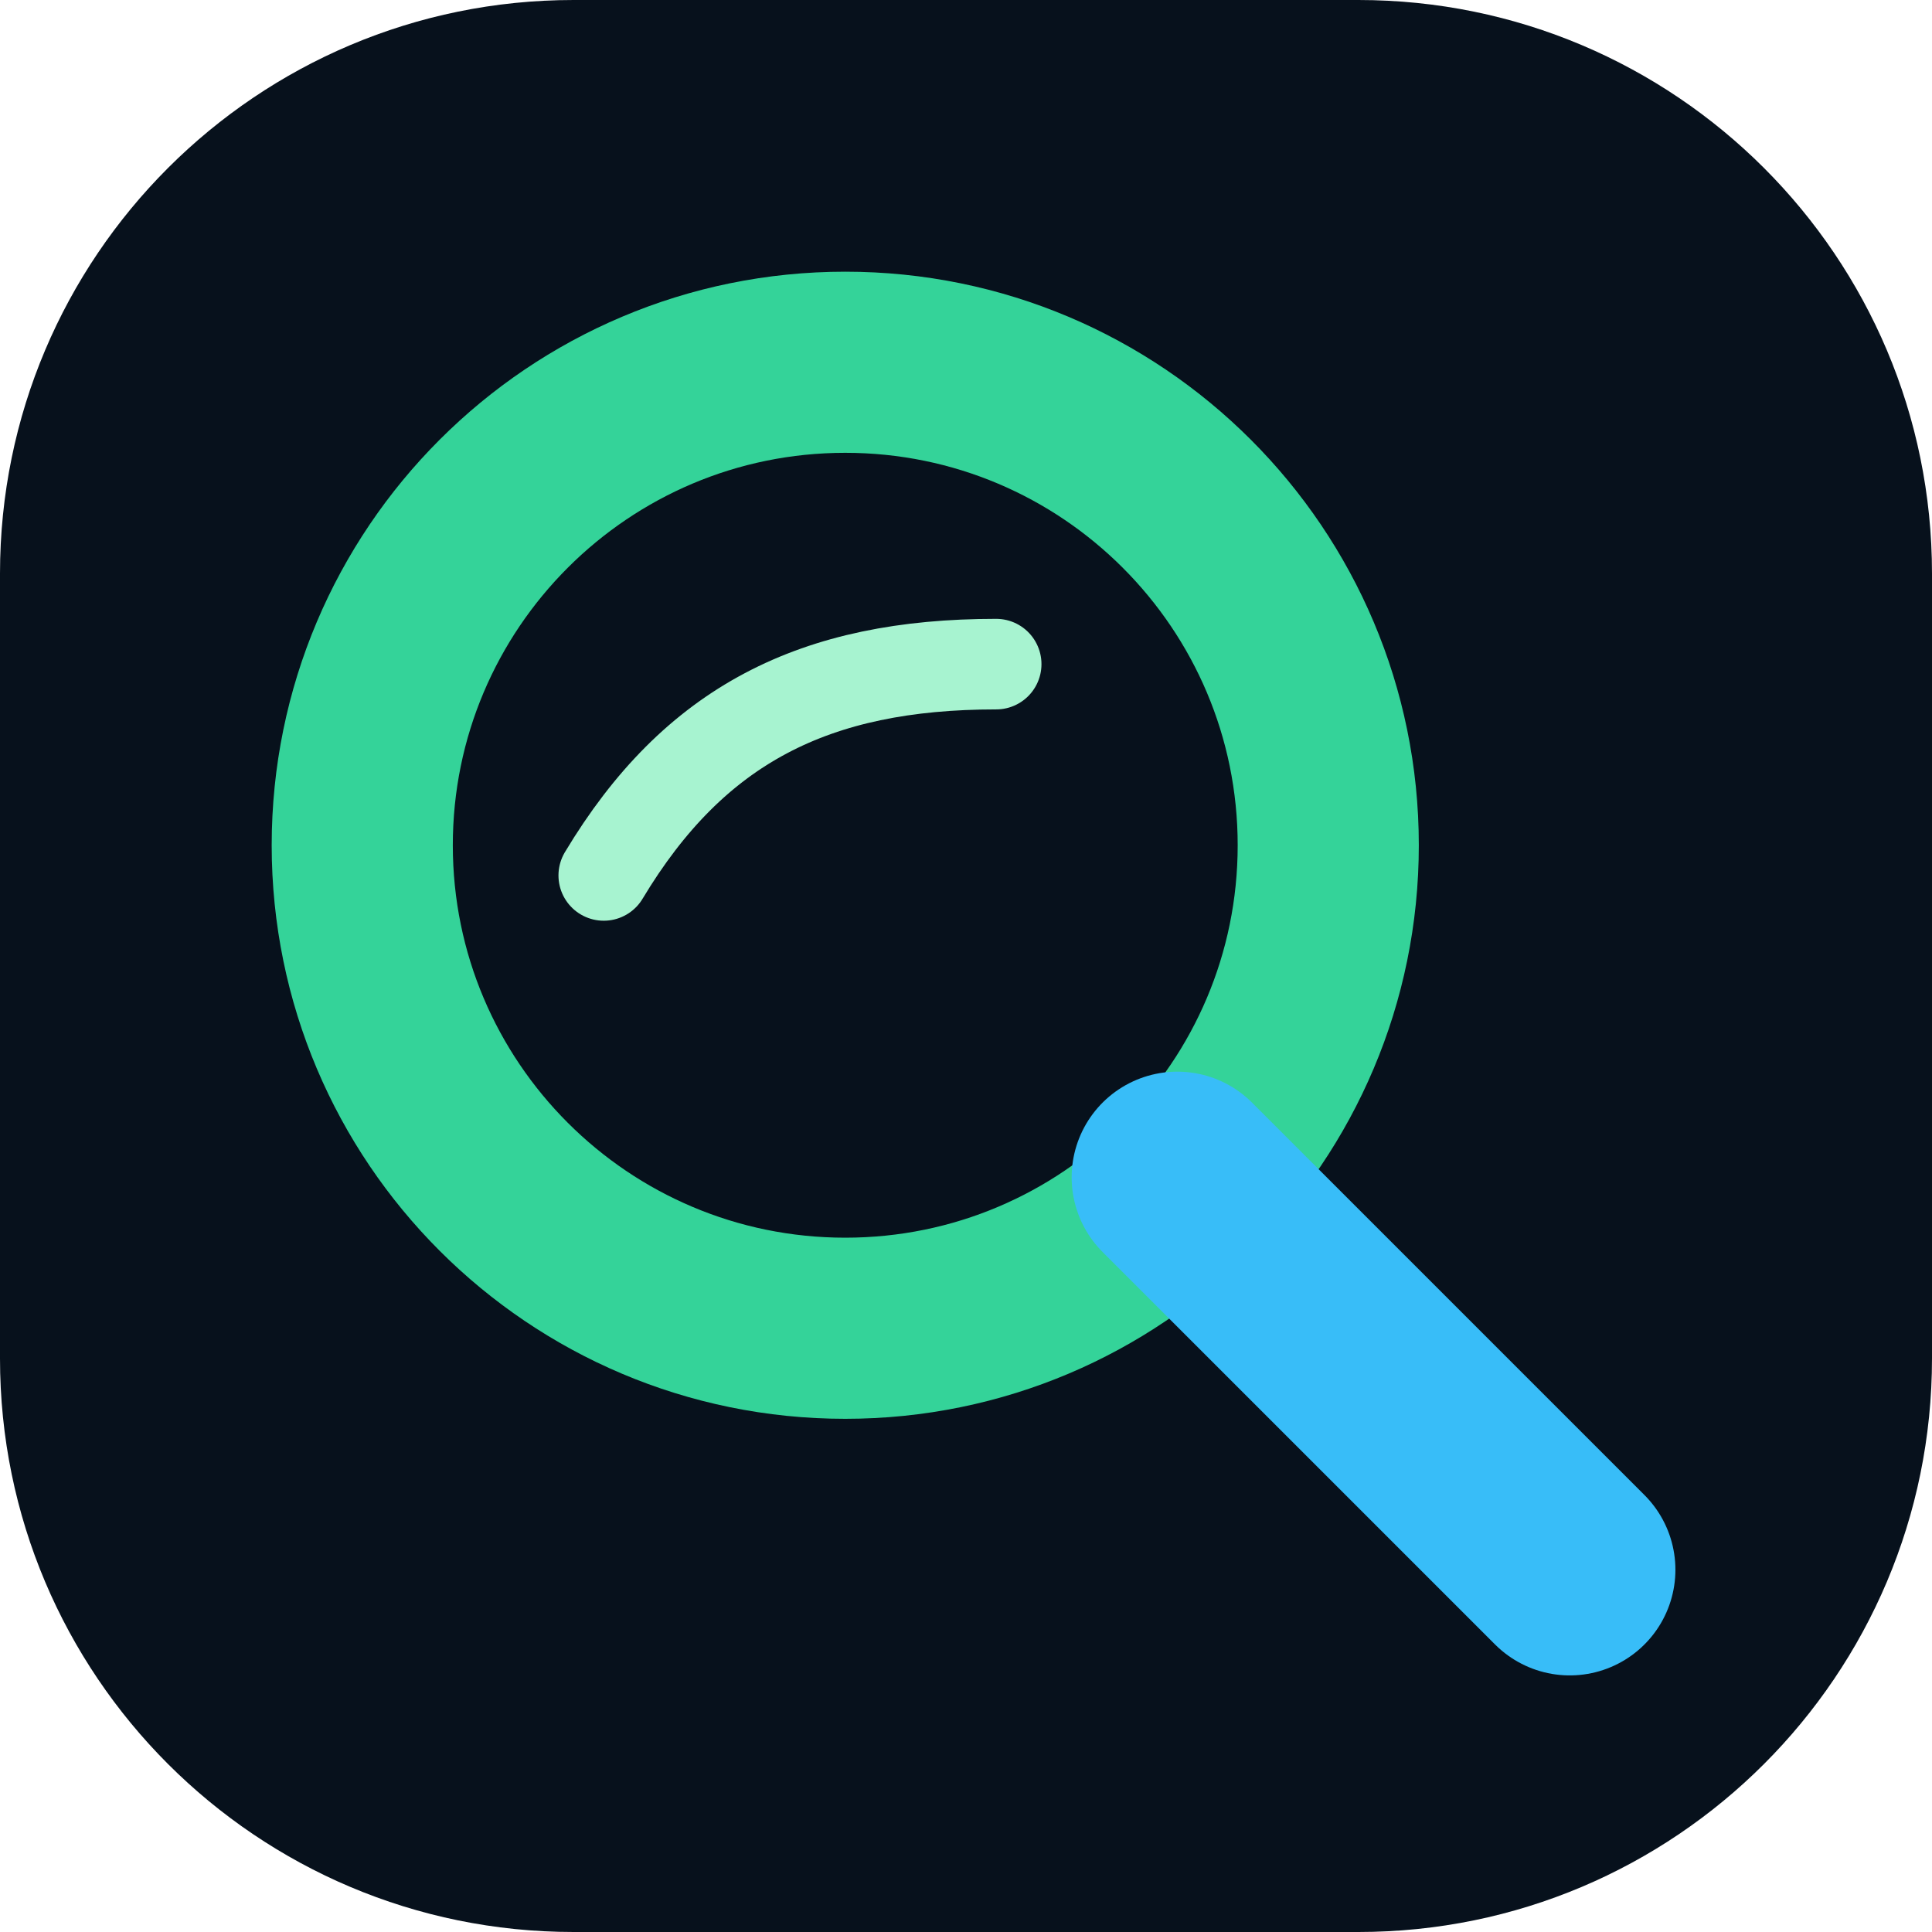
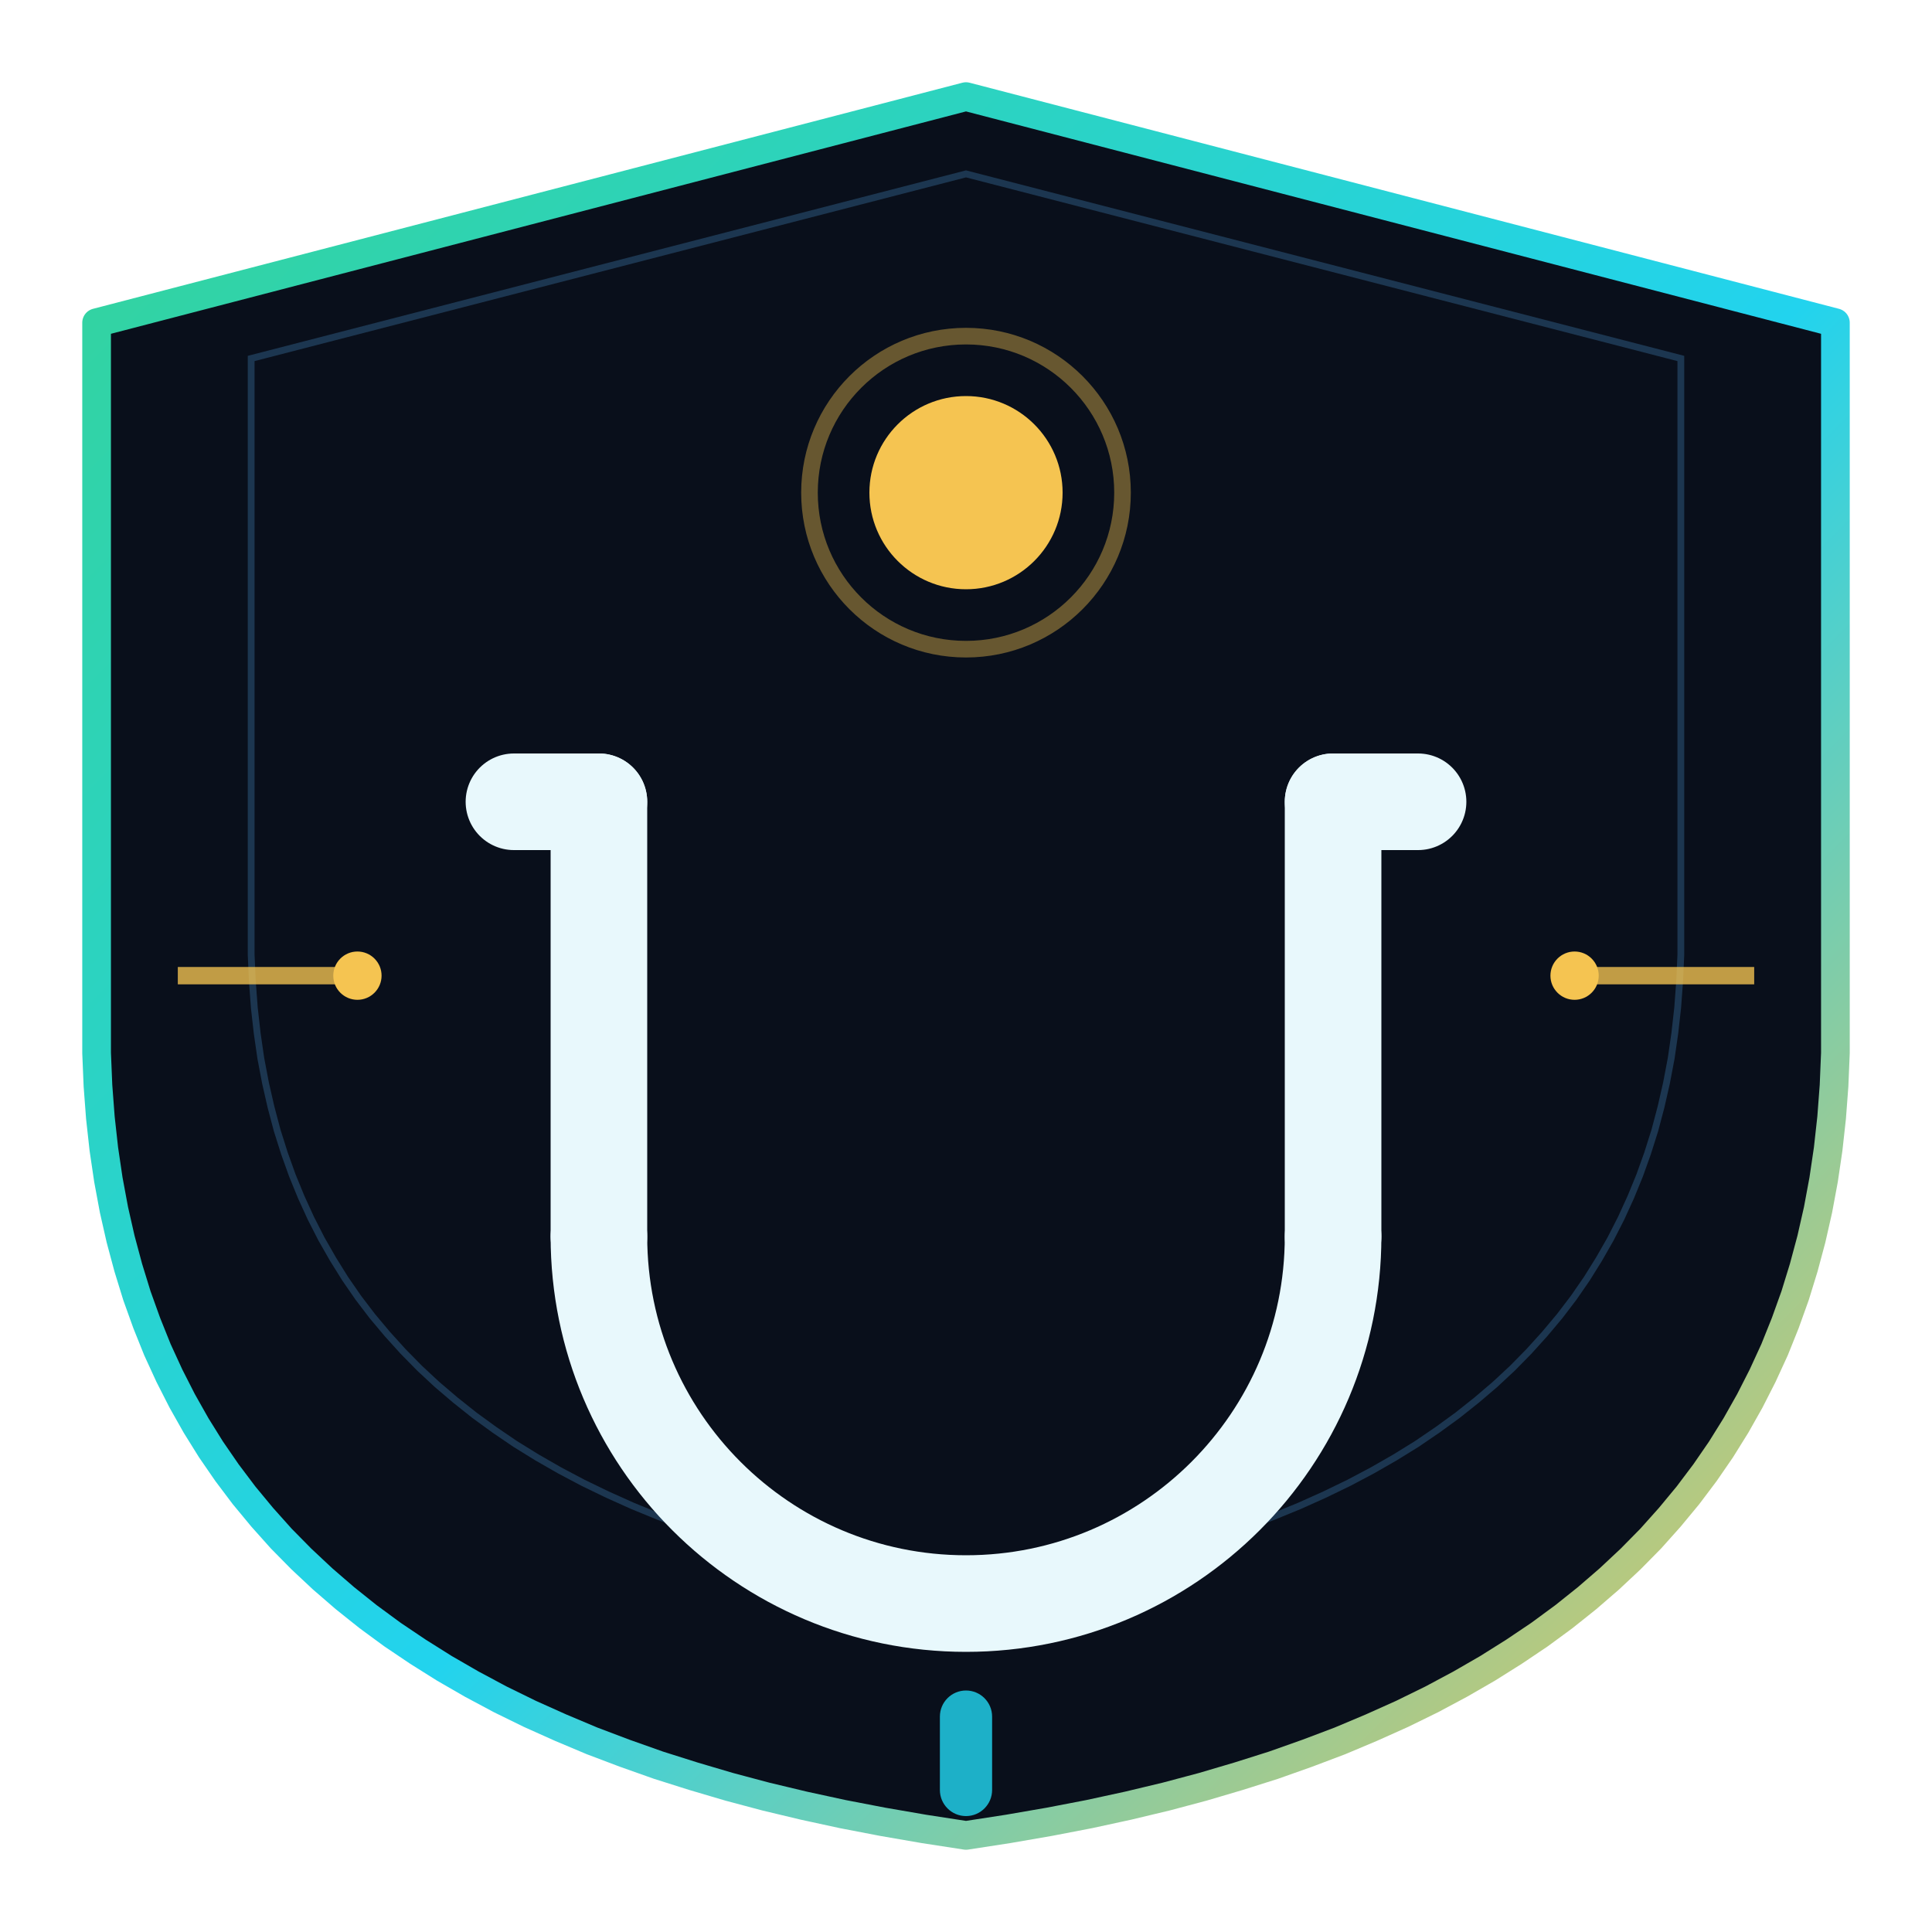
- <svg xmlns="http://www.w3.org/2000/svg" viewBox="0 0 64 64" fill="none">
-   <rect width="64" height="64" rx="19" fill="#07111c" />
-   <circle cx="28" cy="28" r="16" stroke="#34d399" stroke-width="6" />
-   <path d="m39 39 13 13" stroke="#38bdf8" stroke-width="7" stroke-linecap="round" />
-   <path d="M20 29c3-5 7-7 13-7" stroke="#a7f3d0" stroke-width="3" stroke-linecap="round" />
+ <svg xmlns="http://www.w3.org/2000/svg" viewBox="0 0 128 128" role="img" aria-label="شعار أبو نواف — Abu Nawaf Ethical Hacker">
+   <defs>
+     <linearGradient id="anRim" x1="0" y1="0" x2="1" y2="1">
+       <stop offset="0" stop-color="#34D399" />
+       <stop offset=".55" stop-color="#22D3EE" />
+       <stop offset="1" stop-color="#F5C451" />
+     </linearGradient>
+   </defs>
+   <path d="M64.0 6.4 L121.6 21.38 L121.6 69.76 L121.6 69.76 L121.51 71.93 L121.35 74.05 L121.12 76.13 L120.82 78.16 L120.45 80.15 L120.01 82.09 L119.5 83.99 L118.93 85.84 L118.28 87.65 L117.57 89.42 L116.78 91.14 L115.93 92.81 L115.01 94.44 L114.02 96.03 L112.96 97.57 L111.83 99.07 L110.63 100.52 L109.37 101.93 L108.03 103.29 L106.62 104.61 L105.15 105.88 L103.61 107.11 L101.99 108.3 L100.31 109.43 L98.56 110.53 L96.74 111.58 L94.85 112.59 L92.89 113.55 L90.86 114.46 L88.77 115.34 L86.6 116.16 L84.37 116.95 L82.06 117.68 L79.69 118.38 L77.25 119.03 L74.74 119.63 L72.16 120.19 L69.51 120.7 L66.79 121.17 L64.0 121.6 L61.21 121.17 L58.49 120.7 L55.84 120.19 L53.26 119.63 L50.75 119.03 L48.31 118.38 L45.94 117.68 L43.63 116.95 L41.4 116.16 L39.23 115.34 L37.14 114.46 L35.11 113.55 L33.15 112.59 L31.26 111.58 L29.44 110.53 L27.69 109.43 L26.01 108.3 L24.39 107.11 L22.85 105.88 L21.38 104.61 L19.97 103.29 L18.63 101.93 L17.37 100.52 L16.17 99.07 L15.04 97.57 L13.98 96.03 L12.99 94.44 L12.07 92.81 L11.22 91.14 L10.43 89.42 L9.72 87.65 L9.07 85.84 L8.5 83.99 L7.99 82.09 L7.55 80.15 L7.18 78.16 L6.88 76.13 L6.65 74.05 L6.49 71.93 L6.4 69.76 L6.4 21.38 Z" fill="#090F1B" stroke="url(#anRim)" stroke-width="1.9" stroke-linejoin="round" />
+   <path d="M64.0 11.52 L111.36 23.75 L111.36 63.26 L111.36 63.26 L111.28 65.03 L111.15 66.77 L110.96 68.46 L110.72 70.12 L110.41 71.75 L110.05 73.33 L109.64 74.88 L109.16 76.4 L108.63 77.88 L108.04 79.32 L107.4 80.72 L106.7 82.09 L105.94 83.42 L105.13 84.72 L104.26 85.98 L103.33 87.2 L102.34 88.38 L101.3 89.53 L100.2 90.65 L99.05 91.72 L97.83 92.76 L96.56 93.77 L95.24 94.73 L93.86 95.67 L92.42 96.56 L90.92 97.42 L89.37 98.24 L87.76 99.02 L86.09 99.77 L84.36 100.48 L82.58 101.16 L80.75 101.8 L78.85 102.4 L76.9 102.97 L74.89 103.5 L72.83 103.99 L70.71 104.45 L68.53 104.87 L66.29 105.25 L64.0 105.6 L61.71 105.25 L59.47 104.87 L57.29 104.45 L55.17 103.99 L53.11 103.5 L51.1 102.97 L49.15 102.4 L47.25 101.8 L45.42 101.16 L43.64 100.48 L41.91 99.77 L40.24 99.02 L38.63 98.24 L37.08 97.42 L35.58 96.56 L34.14 95.67 L32.76 94.73 L31.44 93.77 L30.17 92.76 L28.95 91.72 L27.8 90.65 L26.7 89.53 L25.66 88.38 L24.67 87.2 L23.74 85.98 L22.87 84.72 L22.06 83.42 L21.3 82.09 L20.6 80.72 L19.96 79.32 L19.37 77.88 L18.84 76.4 L18.36 74.88 L17.95 73.33 L17.59 71.75 L17.28 70.12 L17.04 68.46 L16.85 66.77 L16.72 65.03 L16.64 63.26 L16.64 23.75 Z" fill="none" stroke="#1C3650" stroke-width=".45" />
+   <path d="M39.68 81.92 A24.32 24.32 0 0 0 88.32 81.92" fill="none" stroke="#E8F8FC" stroke-width="6.4" stroke-linecap="round" />
+   <path d="M39.68 53.12 L39.68 81.92 M88.32 53.12 L88.32 81.92" fill="none" stroke="#E8F8FC" stroke-width="6.4" stroke-linecap="round" />
+   <path d="M34.05 53.12 L39.68 53.12 M88.32 53.12 L93.95 53.12" fill="none" stroke="#E8F8FC" stroke-width="6.4" stroke-linecap="round" />
+   <circle cx="64.0" cy="32.64" r="10.37" fill="none" stroke="#F5C451" stroke-opacity=".4" stroke-width="1.1" />
+   <circle cx="64.0" cy="32.64" r="6.4" fill="#F5C451" />
+   <path d="M116.22 64.64 H104.32" stroke="#F5C451" stroke-opacity=".78" stroke-width="1.15" />
+   <path d="M11.78 64.64 H23.68" stroke="#F5C451" stroke-opacity=".78" stroke-width="1.15" />
+   <circle cx="104.32" cy="64.64" r="1.6" fill="#F5C451" />
+   <circle cx="23.68" cy="64.64" r="1.6" fill="#F5C451" />
+   <rect x="62.27" y="112.0" width="3.46" height="8.32" rx="1.73" fill="#22D3EE" fill-opacity=".82" />
</svg>
